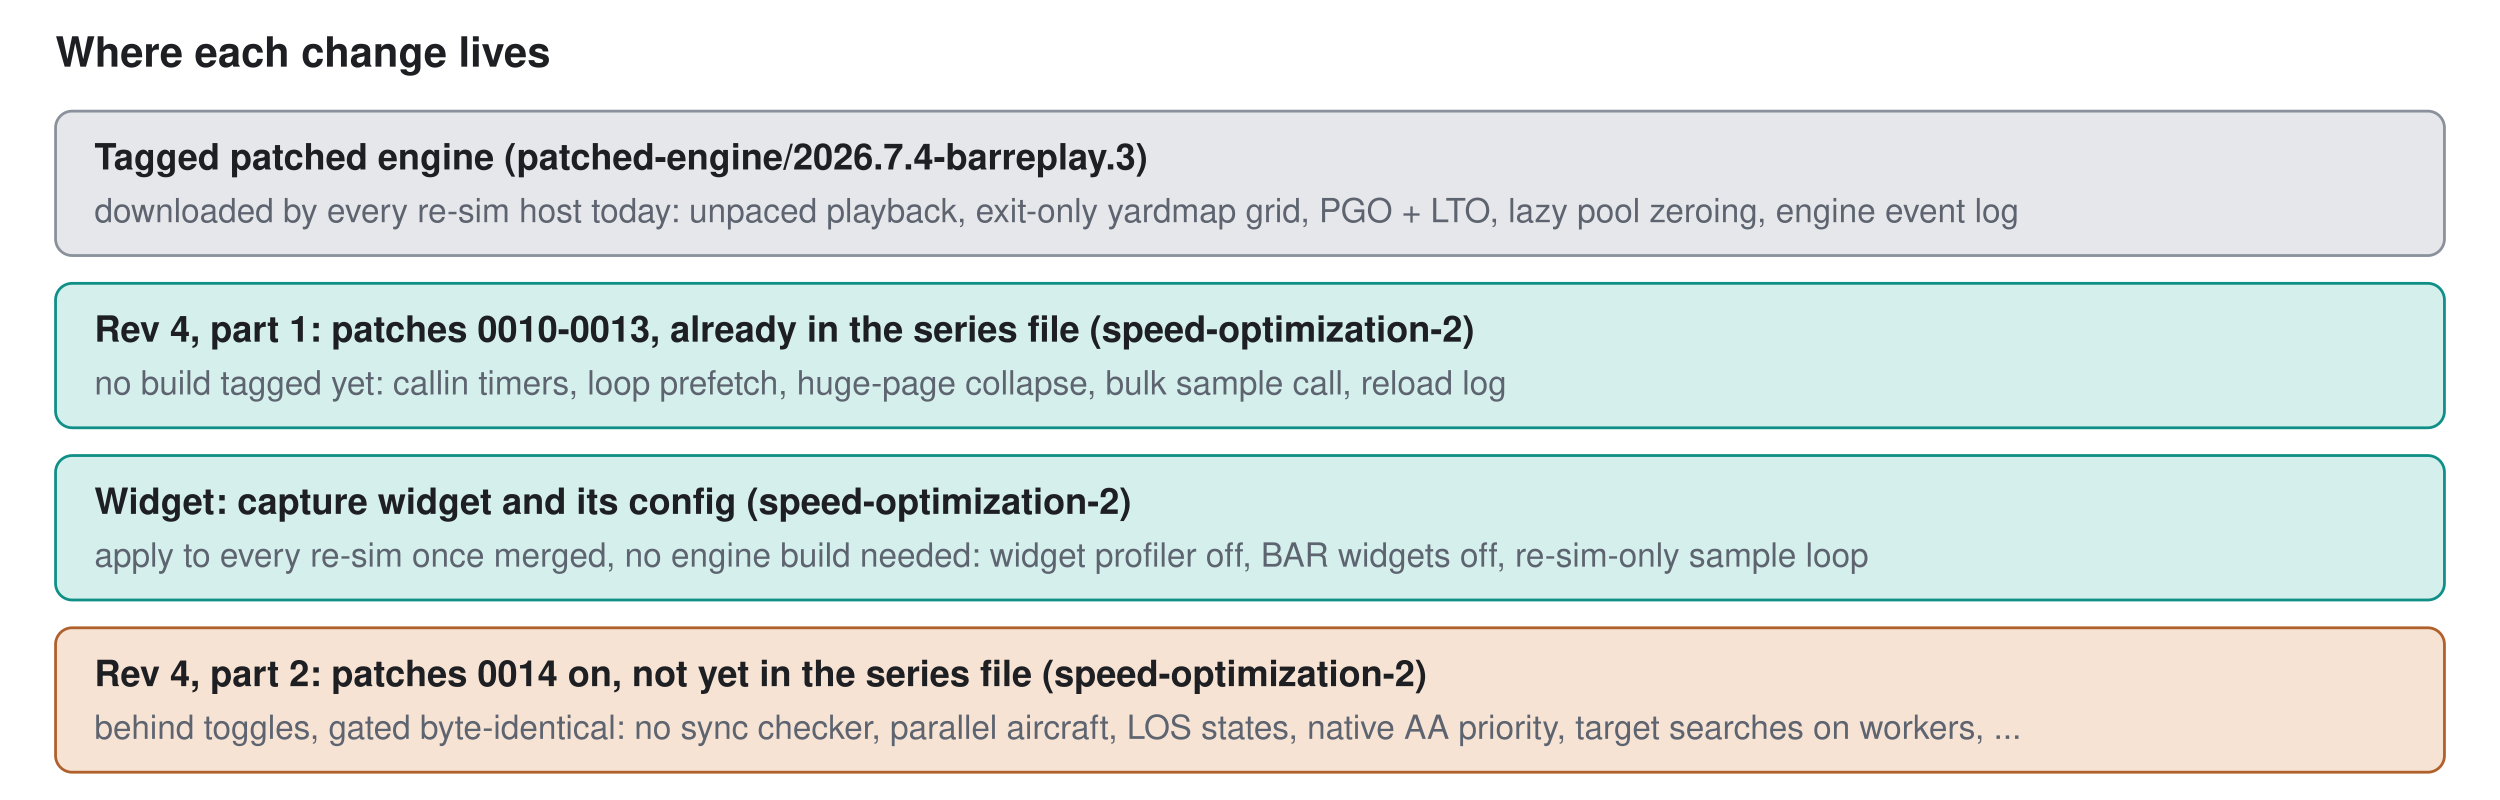
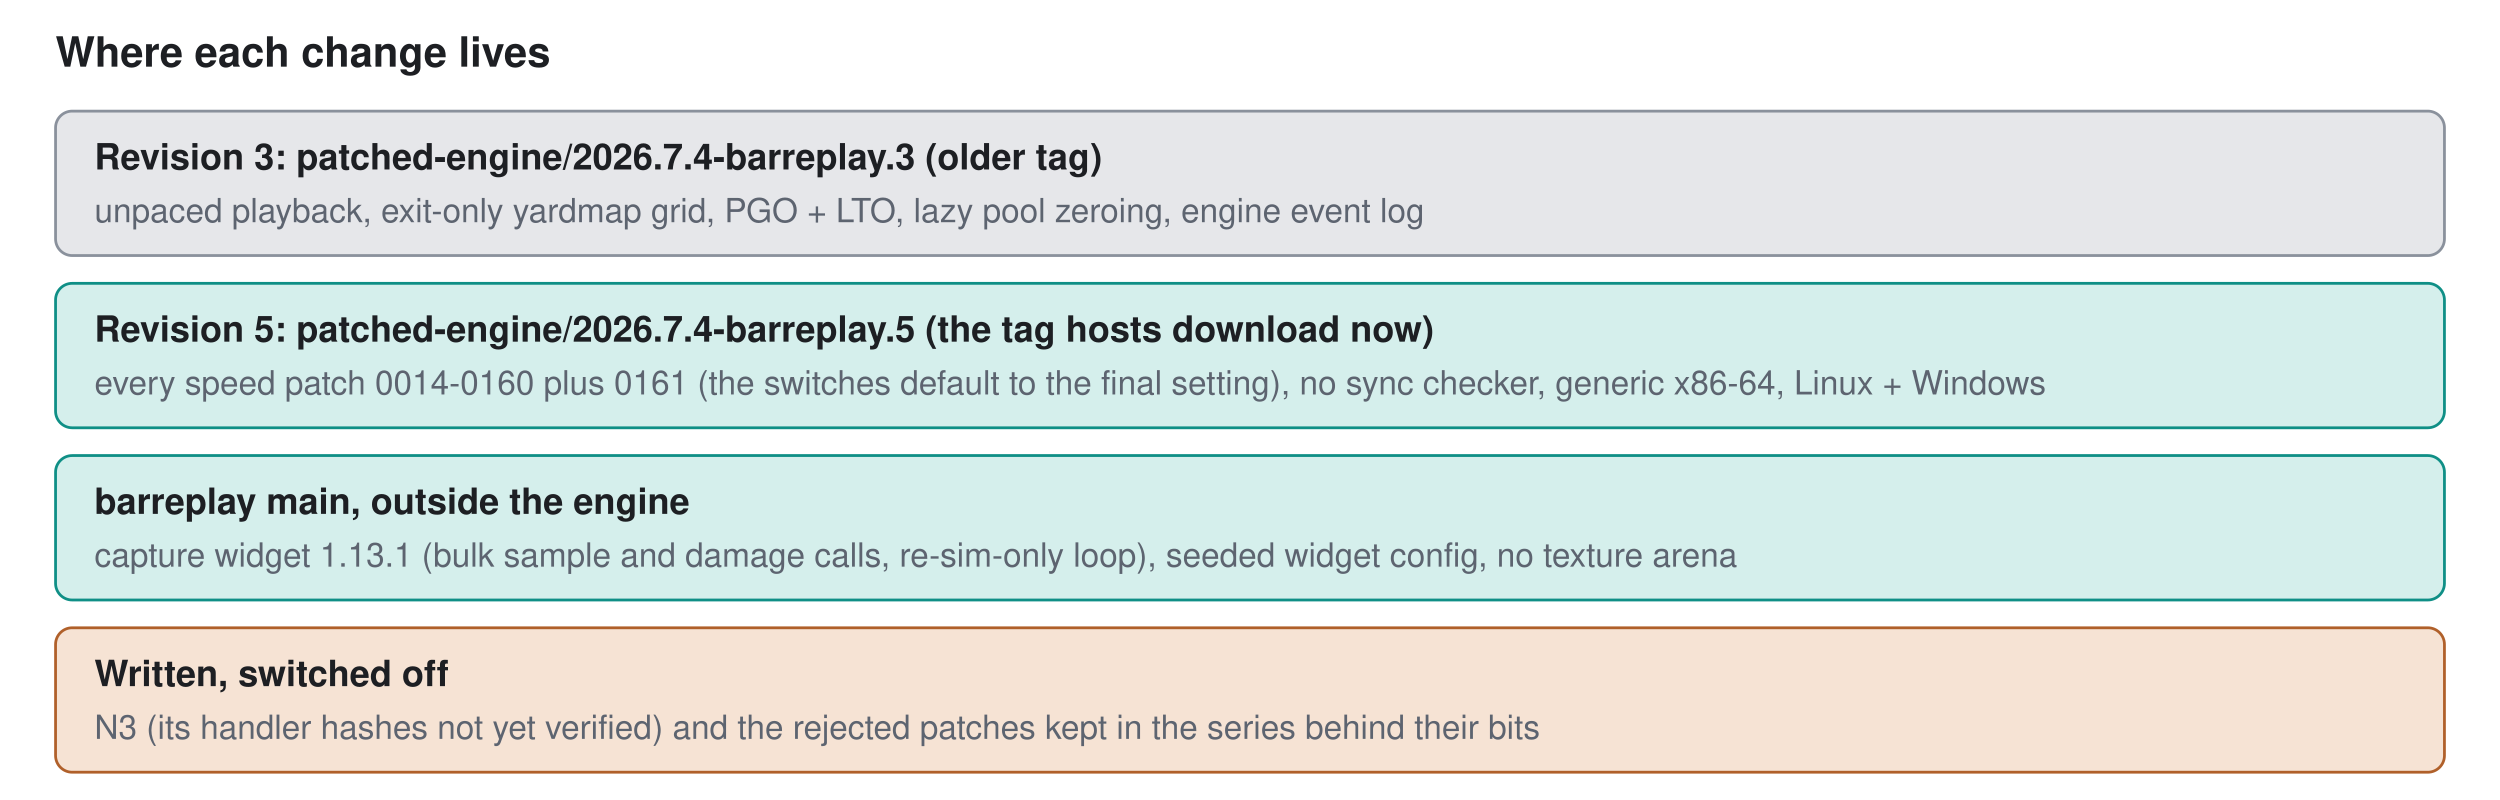
<svg xmlns="http://www.w3.org/2000/svg" width="900" height="288" viewBox="0 0 900 288" font-family="Helvetica, Arial, sans-serif" font-size="13" fill="#1d1f23">
  <defs>
    <marker id="a" viewBox="0 0 10 10" refX="9" refY="5" markerWidth="7" markerHeight="7" orient="auto">
      <path d="M0,0 L10,5 L0,10 z" fill="#5d6470" />
    </marker>
    <marker id="o" viewBox="0 0 10 10" refX="9" refY="5" markerWidth="7" markerHeight="7" orient="auto">
      <path d="M0,0 L10,5 L0,10 z" fill="#b0602a" />
    </marker>
  </defs>
  <rect width="900" height="288" fill="#ffffff" />
  <text x="20" y="24" font-size="15" font-weight="bold">Where each change lives</text>
  <rect x="20" y="40" width="860" height="52" rx="6" fill="#e6e7ea" stroke="#8a919c" />
-   <text x="34" y="61" font-weight="bold">Tagged patched engine (patched-engine/2026.7.4-barreplay.3)</text>
-   <text x="34" y="80" font-size="12" fill="#5d6470">downloaded by every re-sim host today: unpaced playback, exit-only yardmap grid, PGO + LTO, lazy pool zeroing, engine event log</text>
+   <text x="34" y="61" font-weight="bold">Revision 3: patched-engine/2026.7.4-barreplay.3 (older tag)</text>
+   <text x="34" y="80" font-size="12" fill="#5d6470">unpaced playback, exit-only yardmap grid, PGO + LTO, lazy pool zeroing, engine event log</text>
  <rect x="20" y="102" width="860" height="52" rx="6" fill="#d5efec" stroke="#0f8f86" />
-   <text x="34" y="123" font-weight="bold">Rev 4, part 1: patches 0010-0013, already in the series file (speed-optimization-2)</text>
-   <text x="34" y="142" font-size="12" fill="#5d6470">no build tagged yet: callin timers, loop prefetch, huge-page collapse, bulk sample call, reload log</text>
+   <text x="34" y="123" font-weight="bold">Revision 5: patched-engine/2026.7.4-barreplay.5 (the tag hosts download now)</text>
+   <text x="34" y="142" font-size="12" fill="#5d6470">every speed patch 0014-0160 plus 0161 (the switches default to the final setting), no sync checker, generic x86-64, Linux + Windows</text>
  <rect x="20" y="164" width="860" height="52" rx="6" fill="#d5efec" stroke="#0f8f86" />
-   <text x="34" y="185" font-weight="bold">Widget: capture widget and its config (speed-optimization-2)</text>
-   <text x="34" y="204" font-size="12" fill="#5d6470">apply to every re-sim once merged, no engine build needed: widget profiler off, BAR widgets off, re-sim-only sample loop</text>
+   <text x="34" y="185" font-weight="bold">barreplay main, outside the engine</text>
+   <text x="34" y="204" font-size="12" fill="#5d6470">capture widget 1.13.1 (bulk sample and damage calls, re-sim-only loop), seeded widget config, no texture arena</text>
  <rect x="20" y="226" width="860" height="52" rx="6" fill="#f6e3d4" stroke="#b0602a" />
-   <text x="34" y="247" font-weight="bold">Rev 4, part 2: patches 0014 on, not yet in the series file (speed-optimization-2)</text>
-   <text x="34" y="266" font-size="12" fill="#5d6470">behind toggles, gated byte-identical: no sync checker, parallel aircraft, LOS states, native AA priority, target searches on workers, ...</text>
+   <text x="34" y="247" font-weight="bold">Written, switched off</text>
+   <text x="34" y="266" font-size="12" fill="#5d6470">N3 (its handler hashes not yet verified) and the rejected patches kept in the series behind their bits</text>
</svg>
